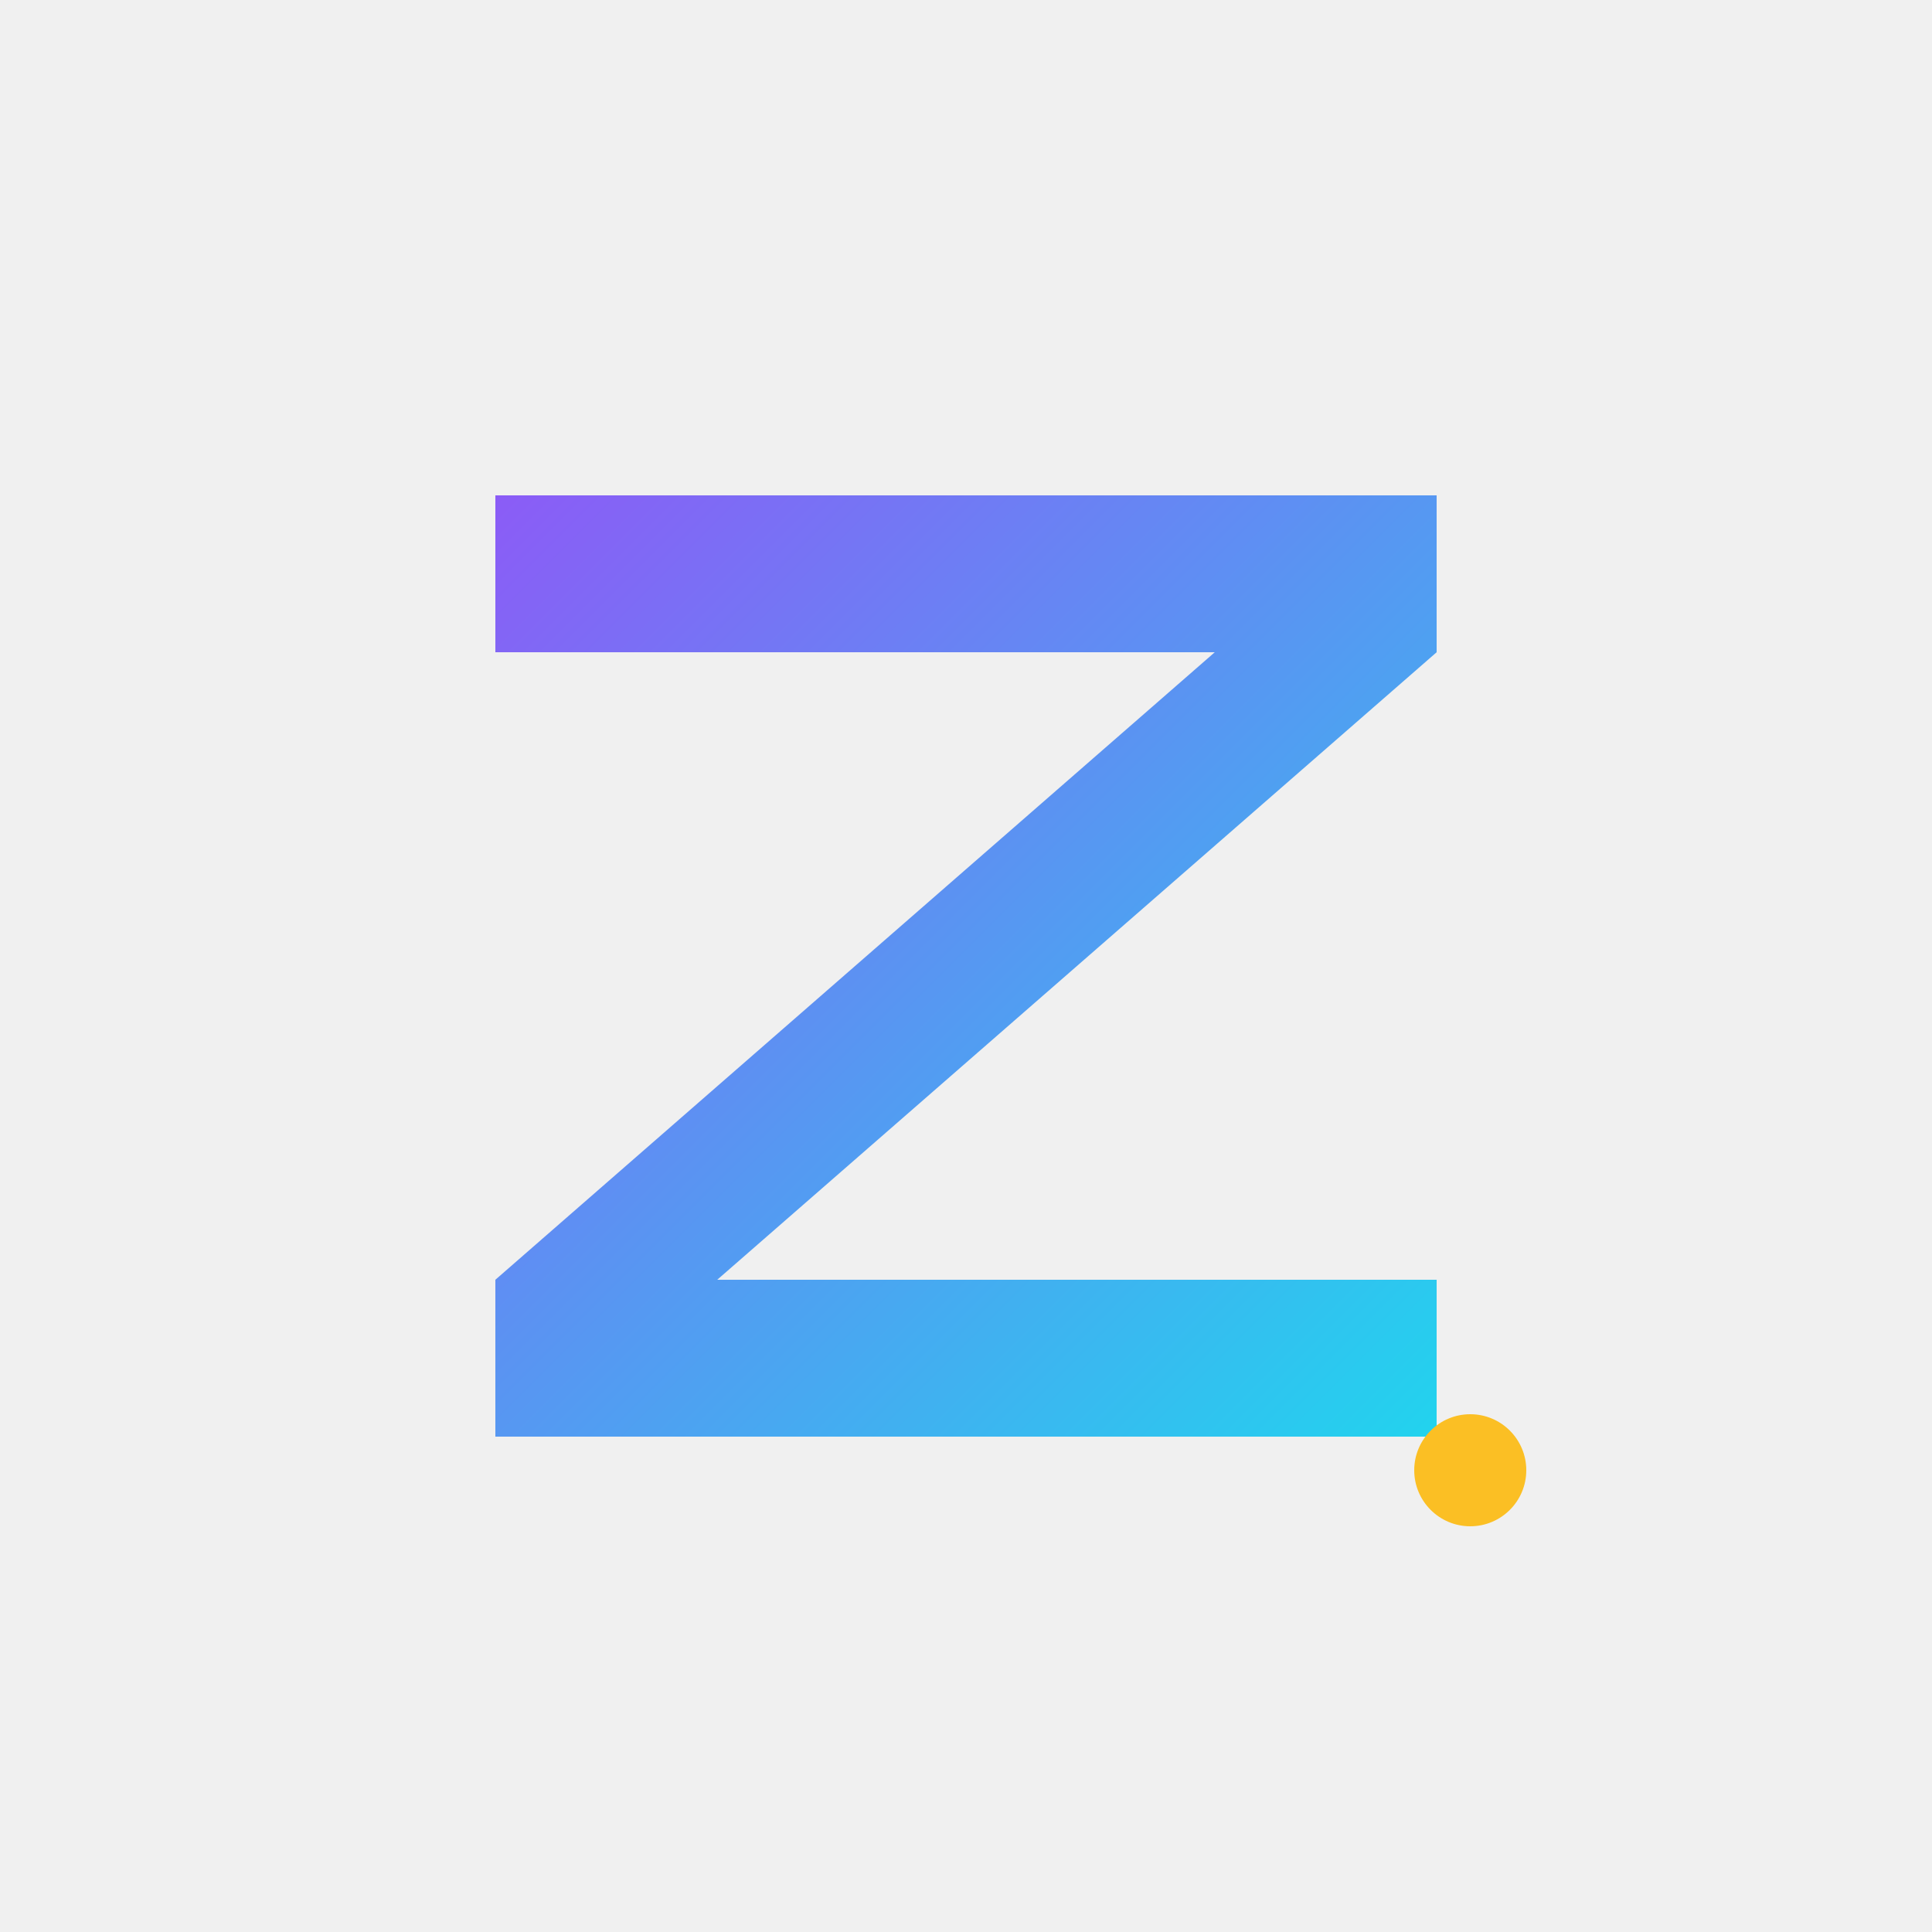
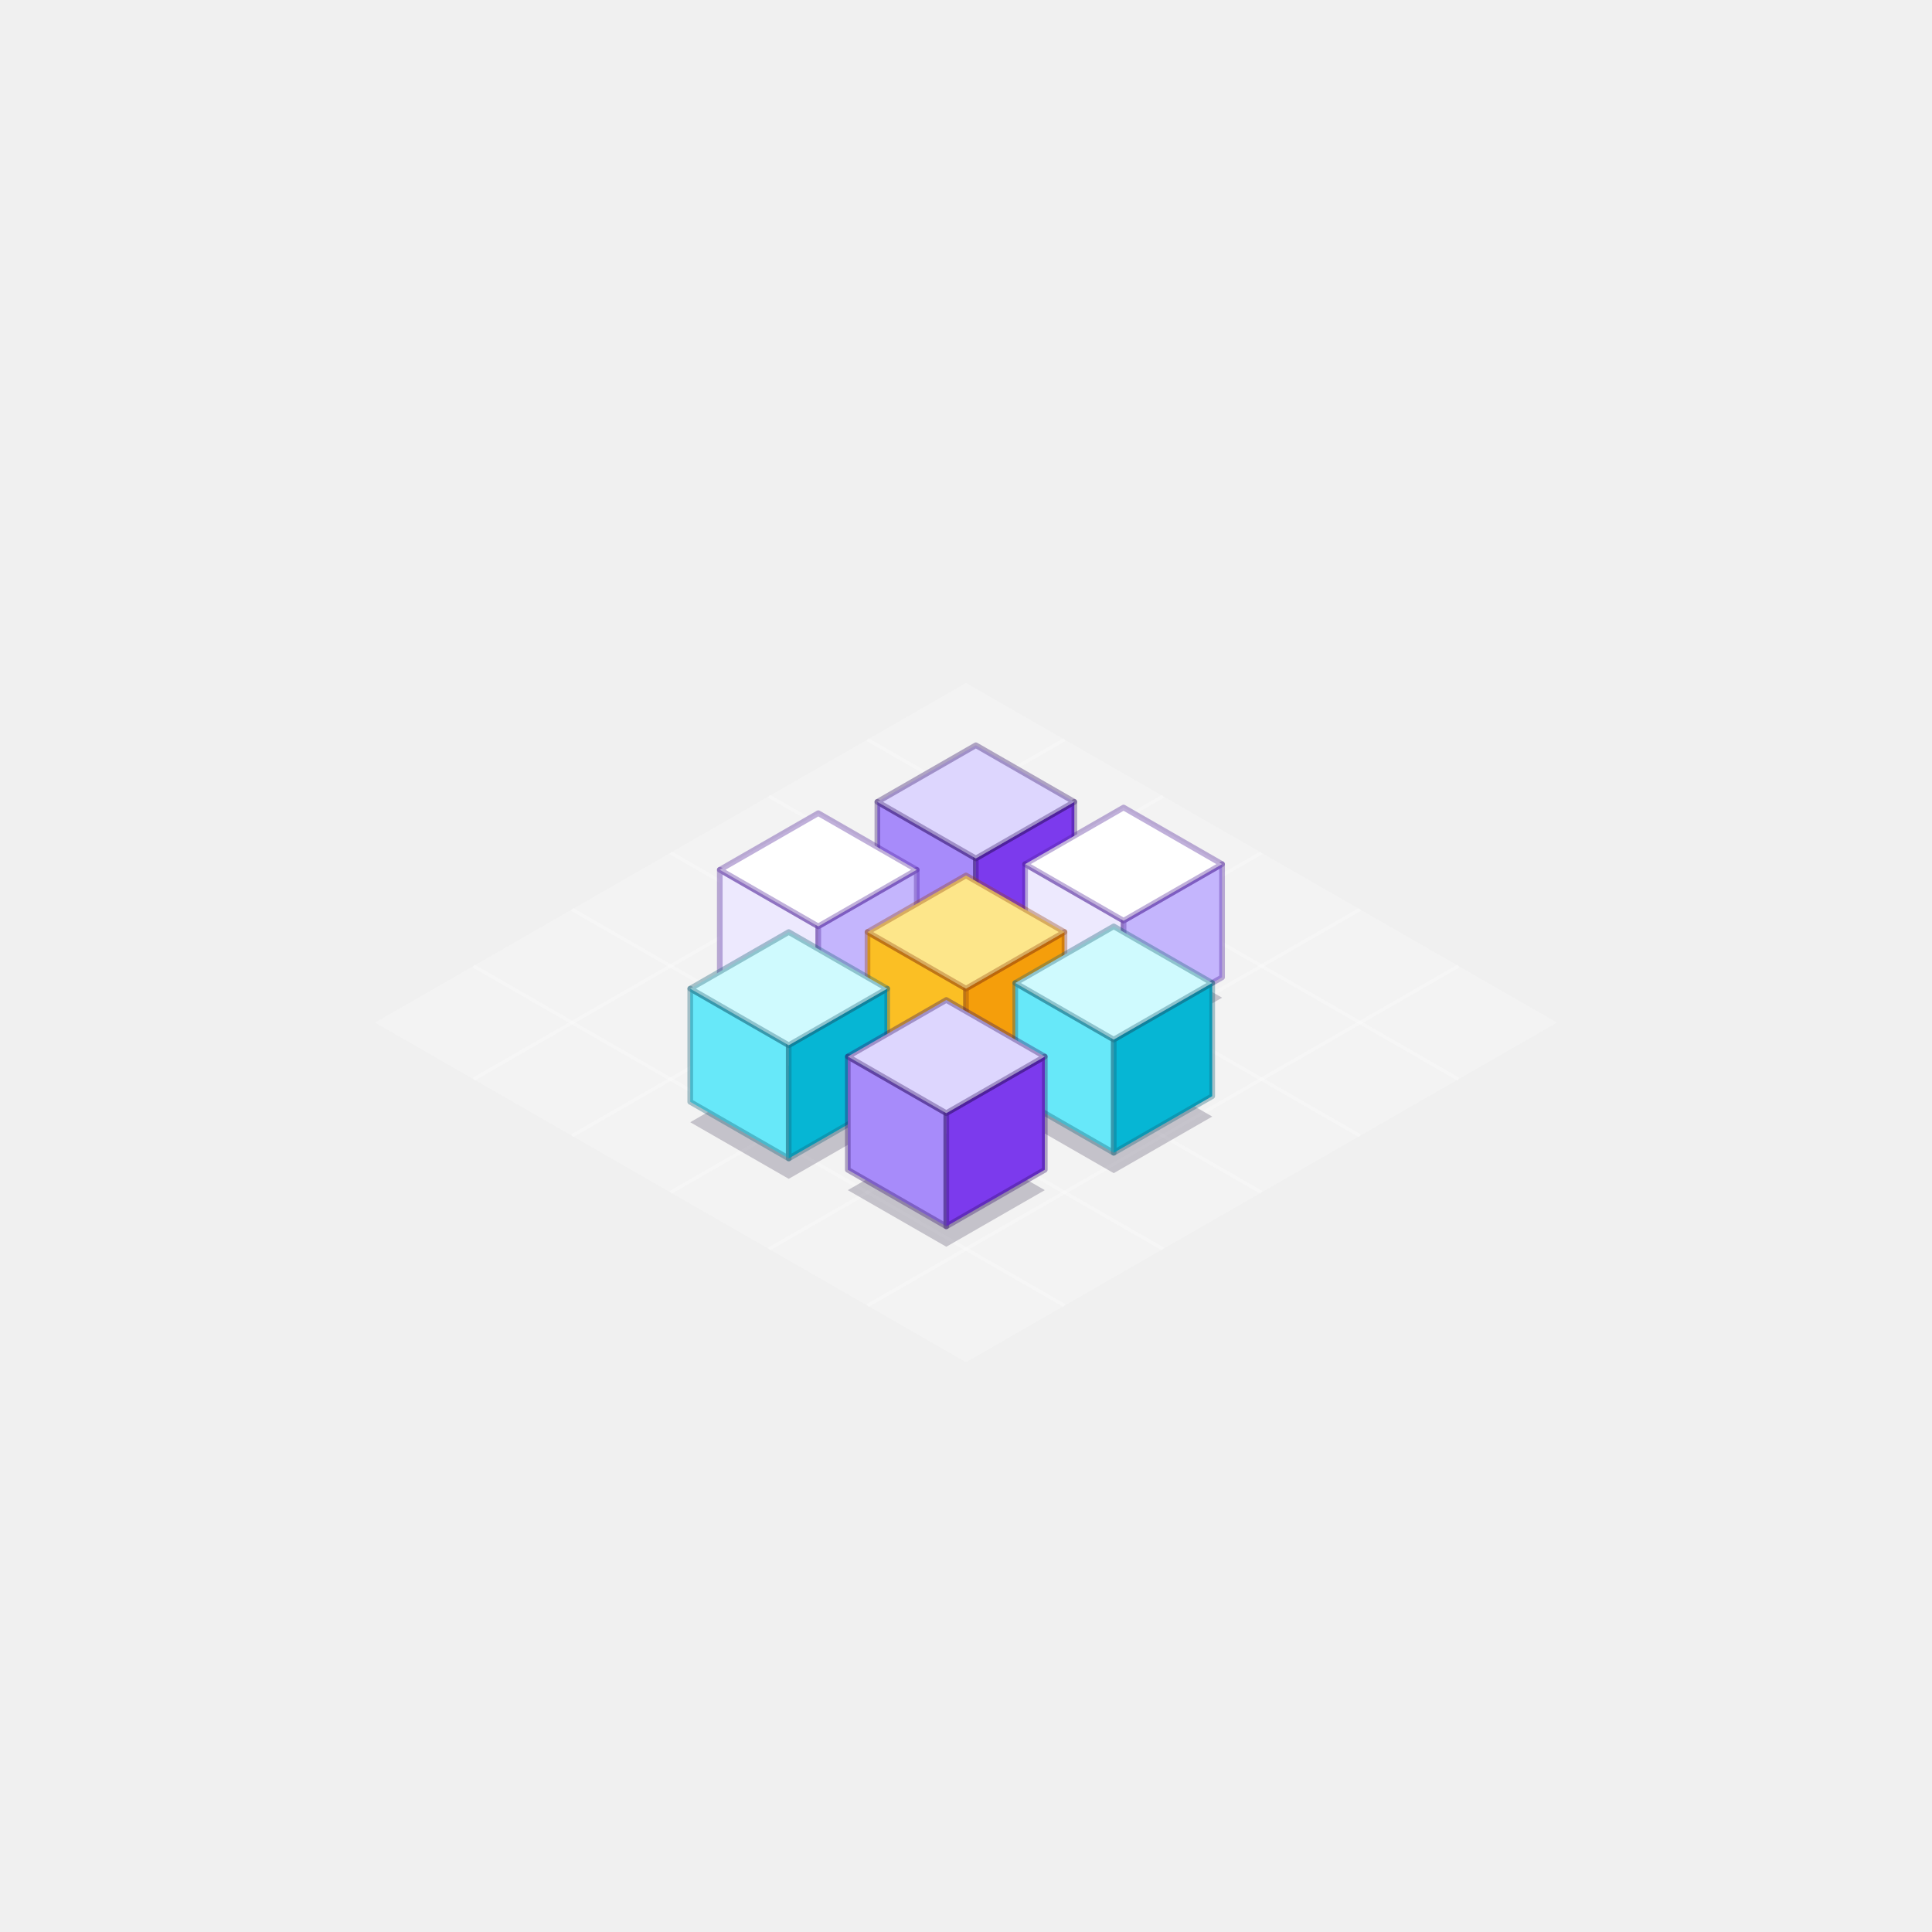
<svg xmlns="http://www.w3.org/2000/svg" width="1024" height="1024" viewBox="0 0 1024 1024">
-   <defs>
-     <linearGradient id="ziggy-gradient" x1="0" y1="0" x2="1" y2="1">
-       <stop offset="0%" stop-color="#8B5CF6" />
-       <stop offset="100%" stop-color="#22D3EE" />
-     </linearGradient>
-   </defs>
-   <g transform="translate(215.04 215.04) scale(0.59392)">
-     <path d="M 80 80 L 920 80 L 920 220 L 278 780 L 920 780 L 920 920 L 80 920 L 80 780 L 722 220 L 80 220 Z" fill="url(#ziggy-gradient)" />
-     <circle cx="950" cy="950" r="50" fill="#FBBF24" />
+   <g transform="translate(512 362.0) scale(0.6)">
+     <polygon points="0.0,0.0 522.0,300.0 0.0,600.0 -522.0,300.0" fill="#FFFFFF" opacity=".22" />
+     <g stroke="#FFFFFF" stroke-opacity=".25" stroke-width="3">
+       <line x1="87" y1="50" x2="-435" y2="350" />
+       <line x1="-87" y1="50" x2="435" y2="350" />
+       <line x1="174" y1="100" x2="-348" y2="400" />
+       <line x1="-174" y1="100" x2="348" y2="400" />
+       <line x1="261" y1="150" x2="-261" y2="450" />
+       <line x1="-261" y1="150" x2="261" y2="450" />
+       <line x1="348" y1="200" x2="-174" y2="500" />
+       <line x1="-348" y1="200" x2="174" y2="500" />
+       <line x1="435" y1="250" x2="-87" y2="550" />
+       <line x1="-435" y1="250" x2="87" y2="550" />
+     </g>
+     <polygon points="8.7,173.0 95.7,223.0 8.7,273.0 -78.3,223.0" fill="#1B1035" opacity=".22" />
+     <polygon points="-78.3,205.0 8.7,255.0 8.7,155.0 -78.3,105.0" fill="#A78BFA" stroke="#2E1065" stroke-opacity=".35" stroke-width="5" stroke-linejoin="round" />
+     <polygon points="95.7,205.0 8.7,255.0 8.7,155.0 95.7,105.0" fill="#7C3AED" stroke="#2E1065" stroke-opacity=".35" stroke-width="5" stroke-linejoin="round" />
+     <polygon points="8.7,55.0 95.7,105.0 8.7,155.0 -78.3,105.0" fill="#DDD6FE" stroke="#2E1065" stroke-opacity=".35" stroke-width="5" stroke-linejoin="round" />
+     <polygon points="139.2,228.0 226.2,278.0 139.2,328.0 52.2,278.0" fill="#1B1035" opacity=".22" />
+     <polygon points="52.2,260.0 139.2,310.0 139.2,210.0 52.2,160.0" fill="#EDE9FE" stroke="#4C1D95" stroke-opacity=".35" stroke-width="5" stroke-linejoin="round" />
+     <polygon points="226.2,260.0 139.2,310.0 139.2,210.0 226.2,160.0" fill="#C4B5FD" stroke="#4C1D95" stroke-opacity=".35" stroke-width="5" stroke-linejoin="round" />
+     <polygon points="139.2,110.0 226.2,160.0 139.2,210.0 52.2,160.0" fill="#FFFFFF" stroke="#4C1D95" stroke-opacity=".35" stroke-width="5" stroke-linejoin="round" />
+     <polygon points="-130.5,233.0 -43.5,283.0 -130.5,333.0 -217.5,283.0" fill="#1B1035" opacity=".22" />
+     <polygon points="-217.5,265.0 -130.5,315.0 -130.5,215.0 -217.5,165.0" fill="#EDE9FE" stroke="#4C1D95" stroke-opacity=".35" stroke-width="5" stroke-linejoin="round" />
+     <polygon points="-43.5,265.0 -130.5,315.0 -130.5,215.0 -43.5,165.0" fill="#C4B5FD" stroke="#4C1D95" stroke-opacity=".35" stroke-width="5" stroke-linejoin="round" />
+     <polygon points="-130.5,115.0 -43.5,165.0 -130.5,215.0 -217.5,165.0" fill="#FFFFFF" stroke="#4C1D95" stroke-opacity=".35" stroke-width="5" stroke-linejoin="round" />
+     <polygon points="0.0,288.0 87.0,338.0 0.0,388.0 -87.0,338.0" fill="#1B1035" opacity=".22" />
+     <polygon points="-87.0,320.0 0.0,370.0 0.0,270.0 -87.0,220.0" fill="#FBBF24" stroke="#92400E" stroke-opacity=".35" stroke-width="5" stroke-linejoin="round" />
+     <polygon points="87.0,320.0 0.0,370.0 0.0,270.0 87.0,220.0" fill="#F59E0B" stroke="#92400E" stroke-opacity=".35" stroke-width="5" stroke-linejoin="round" />
+     <polygon points="0.0,170.0 87.0,220.0 0.0,270.0 -87.0,220.0" fill="#FDE68A" stroke="#92400E" stroke-opacity=".35" stroke-width="5" stroke-linejoin="round" />
+     <polygon points="130.5,333.0 217.5,383.0 130.5,433.0 43.5,383.0" fill="#1B1035" opacity=".22" />
+     <polygon points="43.5,365.0 130.5,415.0 130.5,315.0 43.5,265.0" fill="#67E8F9" stroke="#155E75" stroke-opacity=".35" stroke-width="5" stroke-linejoin="round" />
+     <polygon points="217.5,365.0 130.5,415.0 130.5,315.0 217.5,265.0" fill="#06B6D4" stroke="#155E75" stroke-opacity=".35" stroke-width="5" stroke-linejoin="round" />
+     <polygon points="130.5,215.0 217.5,265.0 130.5,315.0 43.5,265.0" fill="#CFFAFE" stroke="#155E75" stroke-opacity=".35" stroke-width="5" stroke-linejoin="round" />
+     <polygon points="-156.6,338.0 -69.6,388.0 -156.6,438.0 -243.6,388.0" fill="#1B1035" opacity=".22" />
+     <polygon points="-243.6,370.0 -156.6,420.0 -156.6,320.0 -243.6,270.0" fill="#67E8F9" stroke="#155E75" stroke-opacity=".35" stroke-width="5" stroke-linejoin="round" />
+     <polygon points="-69.6,370.0 -156.6,420.0 -156.6,320.0 -69.6,270.0" fill="#06B6D4" stroke="#155E75" stroke-opacity=".35" stroke-width="5" stroke-linejoin="round" />
+     <polygon points="-156.6,220.0 -69.6,270.0 -156.6,320.0 -243.6,270.0" fill="#CFFAFE" stroke="#155E75" stroke-opacity=".35" stroke-width="5" stroke-linejoin="round" />
+     <polygon points="-17.4,398.0 69.6,448.0 -17.4,498.0 -104.4,448.0" fill="#1B1035" opacity=".22" />
+     <polygon points="-104.4,430.0 -17.4,480.0 -17.4,380.0 -104.4,330.0" fill="#A78BFA" stroke="#2E1065" stroke-opacity=".35" stroke-width="5" stroke-linejoin="round" />
+     <polygon points="69.6,430.0 -17.4,480.0 -17.4,380.0 69.6,330.0" fill="#7C3AED" stroke="#2E1065" stroke-opacity=".35" stroke-width="5" stroke-linejoin="round" />
+     <polygon points="-17.4,280.0 69.6,330.0 -17.4,380.0 -104.4,330.0" fill="#DDD6FE" stroke="#2E1065" stroke-opacity=".35" stroke-width="5" stroke-linejoin="round" />
  </g>
</svg>
